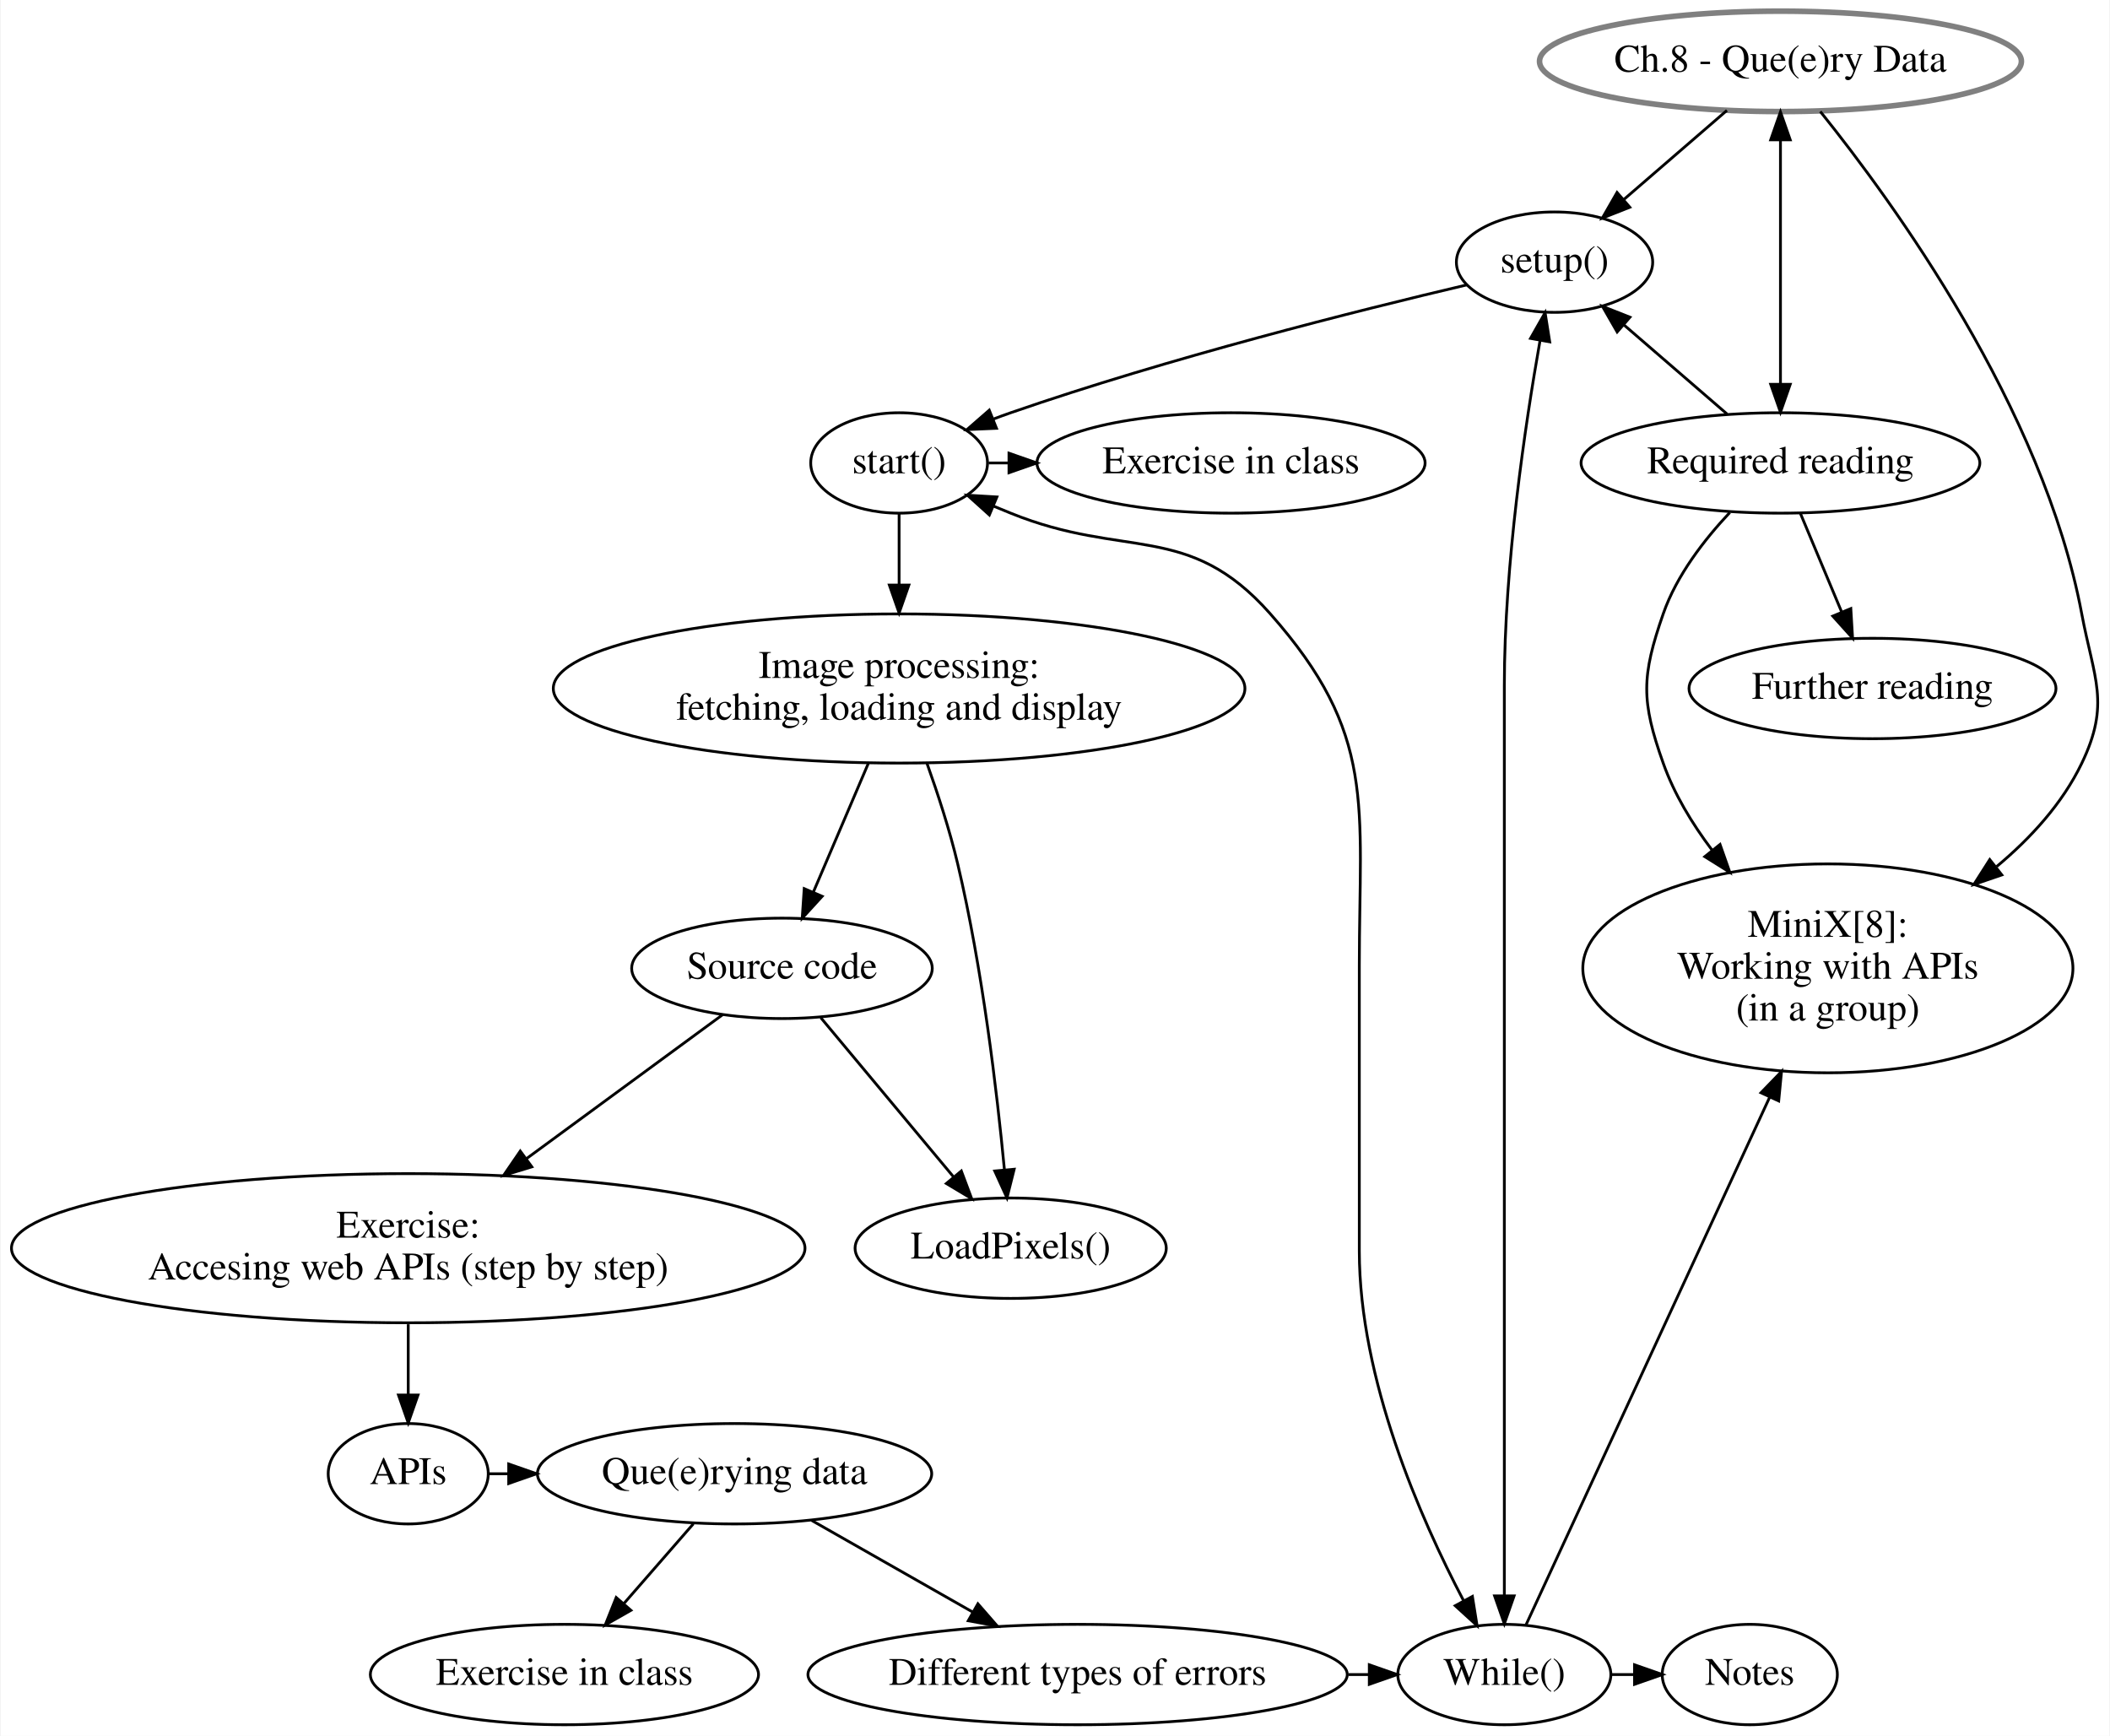
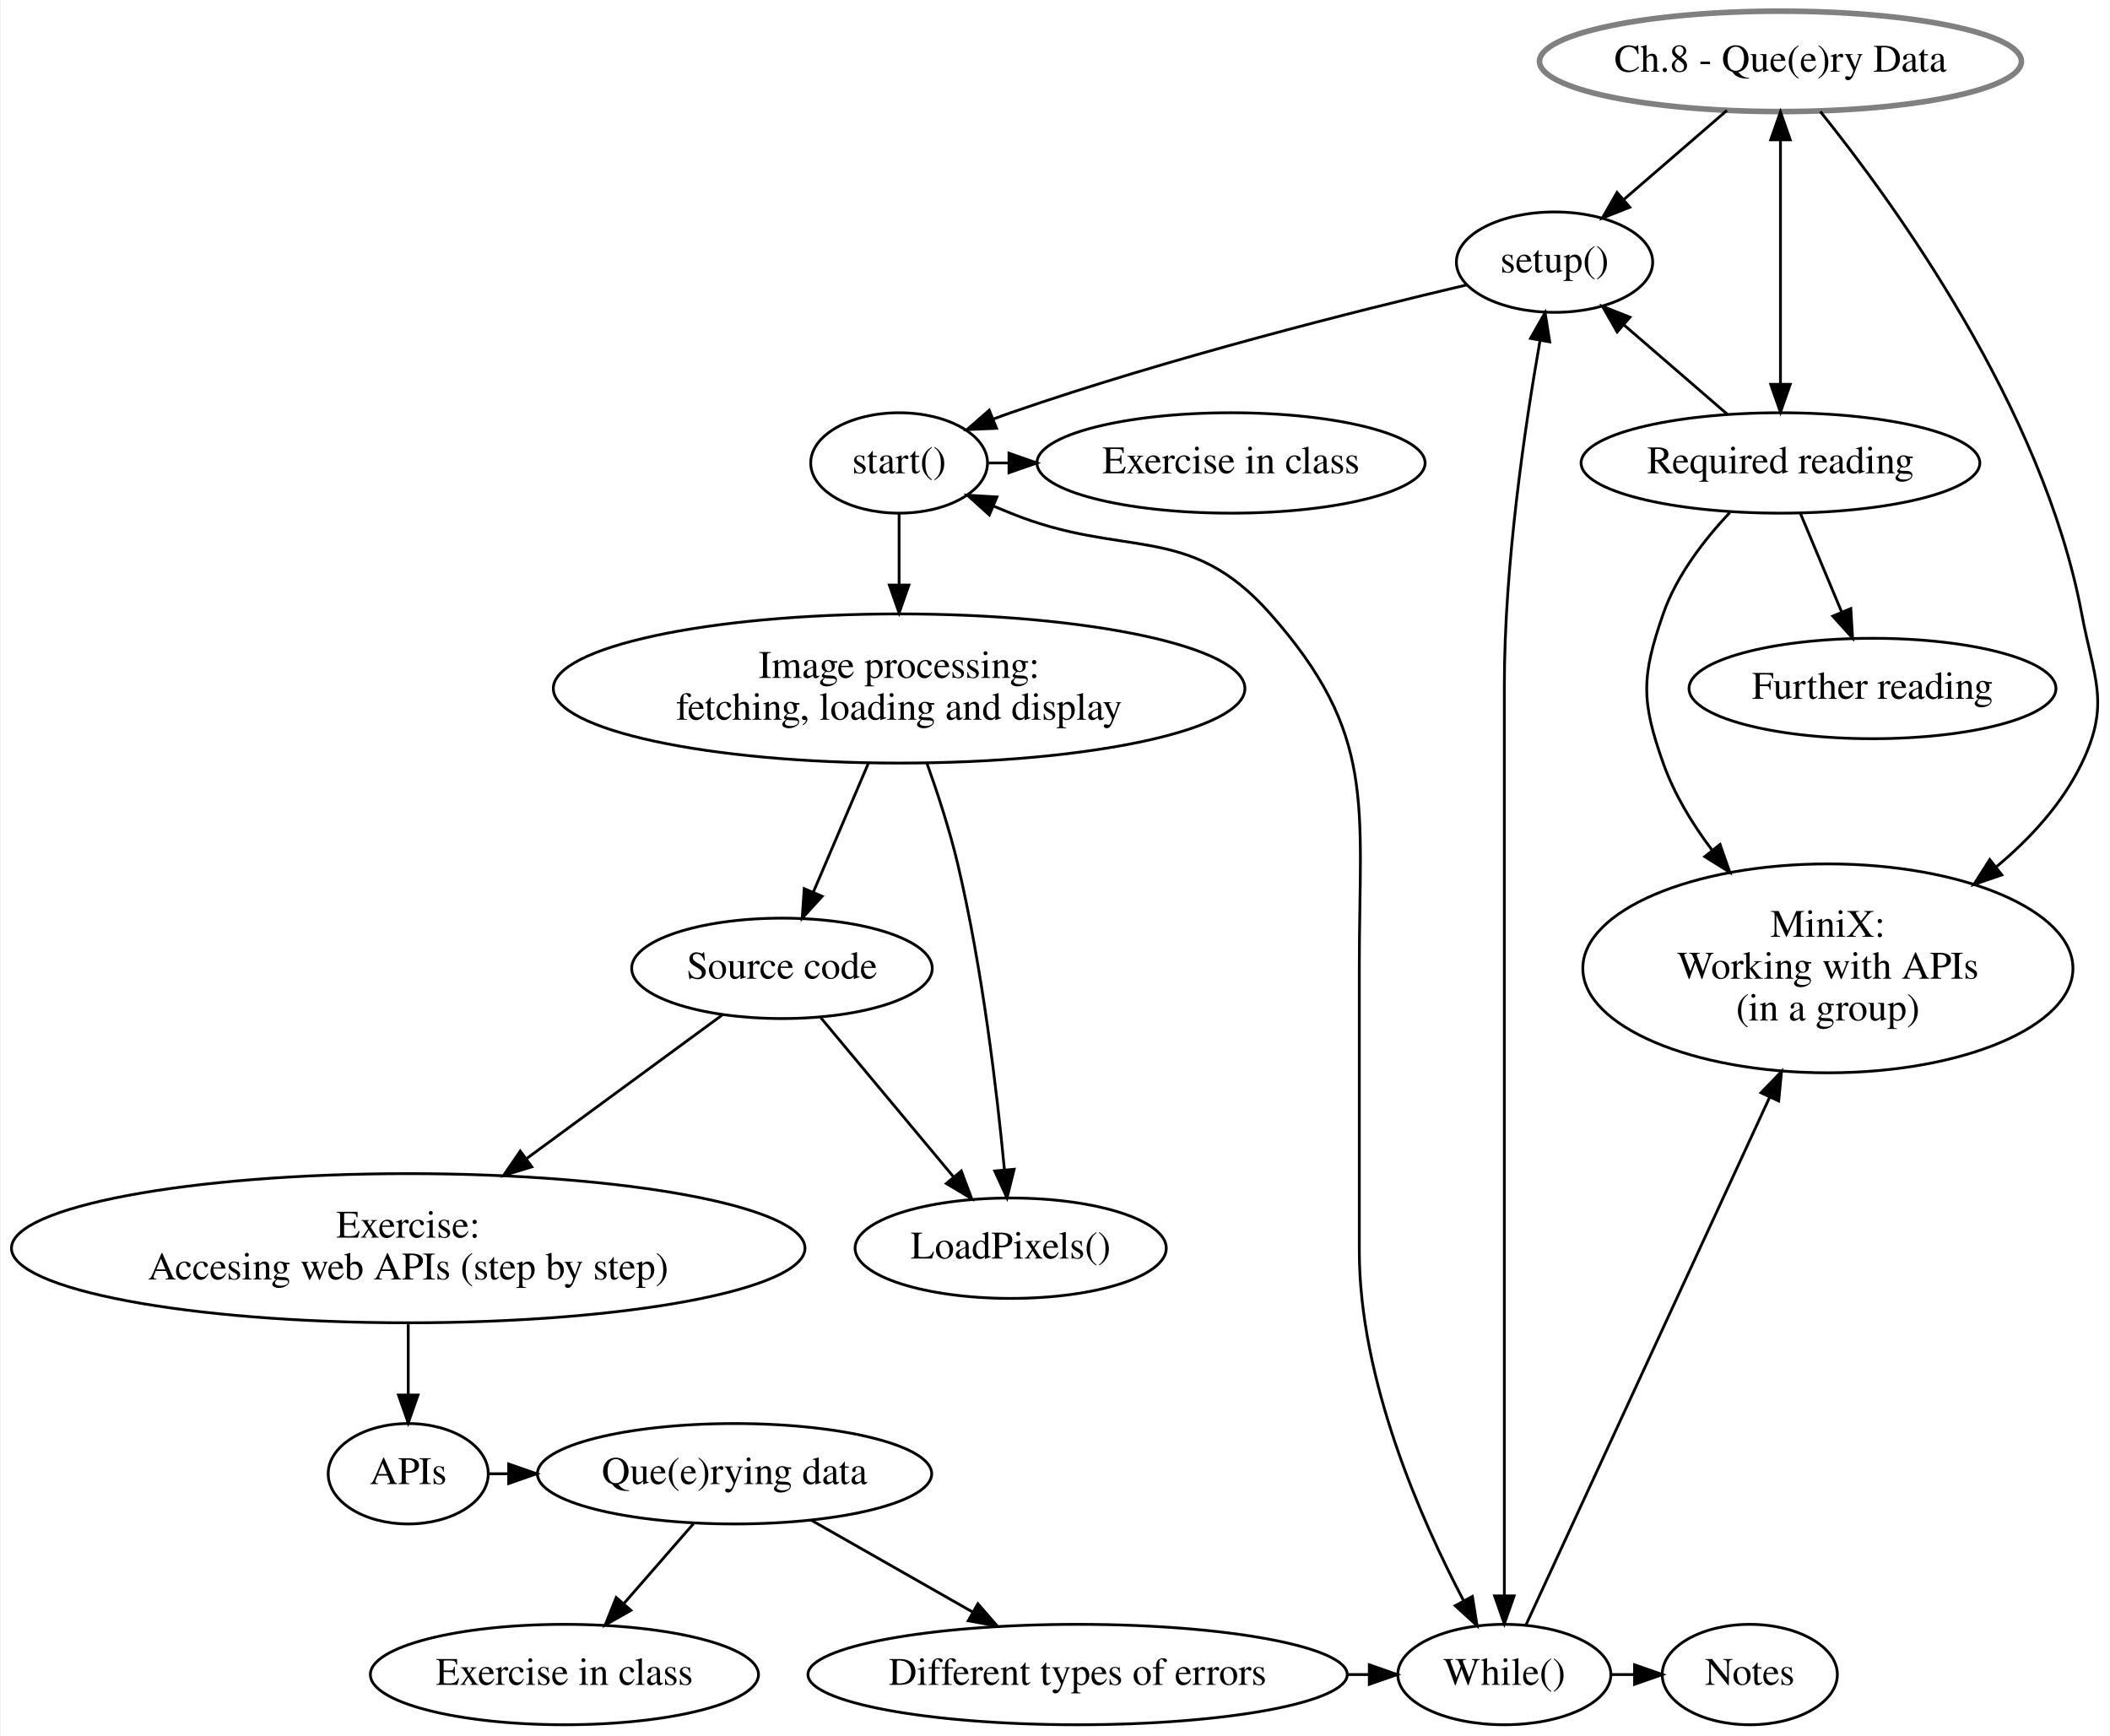
<svg xmlns="http://www.w3.org/2000/svg" width="756pt" height="622pt" viewBox="0.00 0.00 756.04 622.43">
  <g id="graph0" class="graph" transform="scale(1 1) rotate(0) translate(4 618.434)">
    <polygon fill="white" stroke="none" points="-4,4 -4,-618.434 752.042,-618.434 752.042,4 -4,4" />
    <g id="node1" class="node">
      <ellipse fill="none" stroke="grey" stroke-width="2" cx="634.128" cy="-596.434" rx="86.385" ry="18" />
      <text text-anchor="middle" x="634.128" y="-592.734" font-family="Times,serif" font-size="14.00">Ch.8 - Que(e)ry Data</text>
    </g>
    <g id="node2" class="node">
      <ellipse fill="none" stroke="black" cx="553.128" cy="-524.434" rx="35.194" ry="18" />
      <text text-anchor="middle" x="553.128" y="-520.734" font-family="Times,serif" font-size="14.00">setup()</text>
    </g>
    <g id="edge1" class="edge">
      <path fill="none" stroke="black" d="M614.933,-578.845C603.909,-569.318 589.943,-557.248 578.076,-546.993" />
      <polygon fill="black" stroke="black" points="580.113,-544.128 570.259,-540.237 575.536,-549.424 580.113,-544.128" />
    </g>
    <g id="node14" class="node">
      <ellipse fill="none" stroke="black" cx="651.128" cy="-271.217" rx="87.863" ry="37.453" />
-       <text text-anchor="middle" x="651.128" y="-282.517" font-family="Times,serif" font-size="14.00">MiniX[8]: </text>
+       <text text-anchor="middle" x="651.128" y="-282.517" font-family="Times,serif" font-size="14.00">MiniX: </text>
      <text text-anchor="middle" x="651.128" y="-267.517" font-family="Times,serif" font-size="14.00">Working with APIs</text>
      <text text-anchor="middle" x="651.128" y="-252.517" font-family="Times,serif" font-size="14.00">(in a group)</text>
    </g>
    <g id="edge6" class="edge">
      <path fill="none" stroke="black" d="M648.414,-578.453C674.474,-546.048 728.32,-472.037 742.128,-398.434 746.532,-374.959 752.498,-366.209 742.128,-344.693 735.223,-330.366 723.955,-317.994 711.661,-307.732" />
      <polygon fill="black" stroke="black" points="713.495,-304.721 703.47,-301.293 709.169,-310.225 713.495,-304.721" />
    </g>
    <g id="node15" class="node">
      <ellipse fill="none" stroke="black" cx="634.128" cy="-452.434" rx="71.487" ry="18" />
      <text text-anchor="middle" x="634.128" y="-448.734" font-family="Times,serif" font-size="14.00">Required reading</text>
    </g>
    <g id="edge4" class="edge">
      <path fill="none" stroke="black" d="M634.128,-568.113C634.128,-543.033 634.128,-506.061 634.128,-480.926" />
      <polygon fill="black" stroke="black" points="630.629,-568.305 634.128,-578.305 637.629,-568.305 630.629,-568.305" />
      <polygon fill="black" stroke="black" points="637.629,-480.623 634.128,-470.623 630.629,-480.623 637.629,-480.623" />
    </g>
    <g id="node3" class="node">
      <ellipse fill="none" stroke="black" cx="318.128" cy="-452.434" rx="31.695" ry="18" />
      <text text-anchor="middle" x="318.128" y="-448.734" font-family="Times,serif" font-size="14.00">start()</text>
    </g>
    <g id="edge2" class="edge">
      <path fill="none" stroke="black" d="M521.658,-516.282C482.775,-507.127 414.811,-490.079 358.128,-470.434 356.043,-469.711 353.912,-468.931 351.773,-468.117" />
      <polygon fill="black" stroke="black" points="353.045,-464.857 342.461,-464.399 350.449,-471.358 353.045,-464.857" />
    </g>
    <g id="node13" class="node">
      <ellipse fill="none" stroke="black" cx="535.128" cy="-18" rx="38.194" ry="18" />
      <text text-anchor="middle" x="535.128" y="-14.3" font-family="Times,serif" font-size="14.00">While()</text>
    </g>
    <g id="edge5" class="edge">
      <path fill="none" stroke="black" d="M547.899,-496.166C542.585,-466.039 535.128,-416.026 535.128,-372.563 535.128,-372.563 535.128,-372.563 535.128,-169.87 535.128,-126.713 535.128,-76.613 535.128,-46.384" />
      <polygon fill="black" stroke="black" points="544.512,-497.103 549.743,-506.317 551.4,-495.853 544.512,-497.103" />
      <polygon fill="black" stroke="black" points="538.629,-46.196 535.128,-36.196 531.629,-46.196 538.629,-46.196" />
    </g>
    <g id="node4" class="node">
      <ellipse fill="none" stroke="black" cx="437.128" cy="-452.434" rx="69.588" ry="18" />
      <text text-anchor="middle" x="437.128" y="-448.734" font-family="Times,serif" font-size="14.00">Exercise in class</text>
    </g>
    <g id="edge3" class="edge">
      <path fill="none" stroke="black" d="M350.203,-452.434C352.638,-452.434 355.073,-452.434 357.508,-452.434" />
      <polygon fill="black" stroke="black" points="357.52,-455.934 367.52,-452.434 357.52,-448.934 357.52,-455.934" />
    </g>
    <g id="node5" class="node">
      <ellipse fill="none" stroke="black" cx="318.128" cy="-371.563" rx="123.988" ry="26.741" />
      <text text-anchor="middle" x="318.128" y="-375.363" font-family="Times,serif" font-size="14.00">Image processing: </text>
      <text text-anchor="middle" x="318.128" y="-360.363" font-family="Times,serif" font-size="14.00">fetching, loading and display</text>
    </g>
    <g id="edge9" class="edge">
      <path fill="none" stroke="black" d="M318.128,-434.32C318.128,-426.83 318.128,-417.739 318.128,-408.861" />
      <polygon fill="black" stroke="black" points="321.629,-408.646 318.128,-398.646 314.629,-408.646 321.629,-408.646" />
    </g>
    <g id="edge19" class="edge">
      <path fill="none" stroke="black" d="M351.868,-437.002C353.984,-436.126 356.083,-435.264 358.128,-434.434 399.196,-417.763 421.741,-431.612 451.128,-398.434 489.5,-355.112 483.128,-330.088 483.128,-272.217 483.128,-272.217 483.128,-272.217 483.128,-169.87 483.128,-123.822 505.049,-73.97 520.425,-44.666" />
      <polygon fill="black" stroke="black" points="350.486,-433.787 342.614,-440.878 353.19,-440.243 350.486,-433.787" />
      <polygon fill="black" stroke="black" points="523.675,-46.012 525.348,-35.55 517.516,-42.686 523.675,-46.012" />
    </g>
    <g id="node6" class="node">
      <ellipse fill="none" stroke="black" cx="276.128" cy="-271.217" rx="53.891" ry="18" />
      <text text-anchor="middle" x="276.128" y="-267.517" font-family="Times,serif" font-size="14.00">Source code</text>
    </g>
    <g id="edge10" class="edge">
      <path fill="none" stroke="black" d="M307.093,-344.724C301.011,-330.482 293.477,-312.841 287.364,-298.525" />
      <polygon fill="black" stroke="black" points="290.54,-297.05 283.393,-289.228 284.102,-299.799 290.54,-297.05" />
    </g>
    <g id="node11" class="node">
      <ellipse fill="none" stroke="black" cx="358.128" cy="-170.87" rx="55.79" ry="18" />
      <text text-anchor="middle" x="358.128" y="-167.17" font-family="Times,serif" font-size="14.00">LoadPixels()</text>
    </g>
    <g id="edge12" class="edge">
      <path fill="none" stroke="black" d="M328.13,-344.692C332.048,-333.727 336.278,-320.725 339.128,-308.693 348.011,-271.199 353.228,-226.873 355.882,-199.06" />
      <polygon fill="black" stroke="black" points="359.384,-199.188 356.806,-188.912 352.413,-198.553 359.384,-199.188" />
    </g>
    <g id="node7" class="node">
      <ellipse fill="none" stroke="black" cx="142.128" cy="-170.87" rx="142.257" ry="26.741" />
      <text text-anchor="middle" x="142.128" y="-174.67" font-family="Times,serif" font-size="14.00">Exercise: </text>
      <text text-anchor="middle" x="142.128" y="-159.67" font-family="Times,serif" font-size="14.00">Accesing web APIs (step by step)</text>
    </g>
    <g id="edge13" class="edge">
      <path fill="none" stroke="black" d="M254.896,-254.633C236.016,-240.777 207.848,-220.104 184.388,-202.886" />
      <polygon fill="black" stroke="black" points="186.442,-200.052 176.309,-196.956 182.3,-205.695 186.442,-200.052" />
    </g>
    <g id="edge11" class="edge">
      <path fill="none" stroke="black" d="M290.039,-253.534C303.115,-237.851 322.845,-214.187 337.706,-196.364" />
      <polygon fill="black" stroke="black" points="340.434,-198.557 344.15,-188.635 335.058,-194.074 340.434,-198.557" />
    </g>
    <g id="node8" class="node">
      <ellipse fill="none" stroke="black" cx="142.128" cy="-90" rx="28.695" ry="18" />
      <text text-anchor="middle" x="142.128" y="-86.3" font-family="Times,serif" font-size="14.00">APIs</text>
    </g>
    <g id="edge14" class="edge">
      <path fill="none" stroke="black" d="M142.128,-143.607C142.128,-135.506 142.128,-126.568 142.128,-118.392" />
      <polygon fill="black" stroke="black" points="145.629,-118.22 142.128,-108.22 138.629,-118.22 145.629,-118.22" />
    </g>
    <g id="node9" class="node">
      <ellipse fill="none" stroke="black" cx="259.128" cy="-90" rx="70.688" ry="18" />
      <text text-anchor="middle" x="259.128" y="-86.3" font-family="Times,serif" font-size="14.00">Que(e)rying data</text>
    </g>
    <g id="edge15" class="edge">
      <path fill="none" stroke="black" d="M170.921,-90C173.254,-90 175.587,-90 177.92,-90" />
      <polygon fill="black" stroke="black" points="178.149,-93.5 188.149,-90 178.149,-86.5 178.149,-93.5" />
    </g>
    <g id="node10" class="node">
      <ellipse fill="none" stroke="black" cx="198.128" cy="-18" rx="69.588" ry="18" />
      <text text-anchor="middle" x="198.128" y="-14.3" font-family="Times,serif" font-size="14.00">Exercise in class</text>
    </g>
    <g id="edge16" class="edge">
      <path fill="none" stroke="black" d="M244.362,-72.055C236.869,-63.457 227.632,-52.857 219.389,-43.397" />
      <polygon fill="black" stroke="black" points="221.967,-41.029 212.759,-35.789 216.69,-45.628 221.967,-41.029" />
    </g>
    <g id="node12" class="node">
      <ellipse fill="none" stroke="black" cx="382.128" cy="-18" rx="96.683" ry="18" />
      <text text-anchor="middle" x="382.128" y="-14.3" font-family="Times,serif" font-size="14.00">Different types of errors</text>
    </g>
    <g id="edge17" class="edge">
      <path fill="none" stroke="black" d="M286.732,-73.291C303.775,-63.591 325.869,-51.017 344.502,-40.413" />
      <polygon fill="black" stroke="black" points="346.374,-43.375 353.334,-35.387 342.912,-37.291 346.374,-43.375" />
    </g>
    <g id="edge18" class="edge">
      <path fill="none" stroke="black" d="M479.248,-18C481.703,-18 484.159,-18 486.615,-18" />
      <polygon fill="black" stroke="black" points="486.71,-21.5 496.71,-18 486.71,-14.5 486.71,-21.5" />
    </g>
    <g id="edge21" class="edge">
      <path fill="none" stroke="black" d="M542.873,-35.772C560.505,-73.958 604.136,-168.446 630.307,-225.125" />
      <polygon fill="black" stroke="black" points="627.139,-226.612 634.508,-234.224 633.494,-223.677 627.139,-226.612" />
    </g>
    <g id="node17" class="node">
      <ellipse fill="none" stroke="black" cx="623.128" cy="-18" rx="31.396" ry="18" />
      <text text-anchor="middle" x="623.128" y="-14.3" font-family="Times,serif" font-size="14.00">Notes</text>
    </g>
    <g id="edge20" class="edge">
      <path fill="none" stroke="black" d="M573.628,-18C576.279,-18 578.93,-18 581.58,-18" />
      <polygon fill="black" stroke="black" points="581.804,-21.5 591.804,-18 581.804,-14.5 581.804,-21.5" />
    </g>
    <g id="edge8" class="edge">
      <path fill="none" stroke="black" d="M614.99,-469.973C603.975,-479.492 590.007,-491.564 578.131,-501.826" />
      <polygon fill="black" stroke="black" points="575.584,-499.402 570.306,-508.588 580.161,-504.698 575.584,-499.402" />
    </g>
    <g id="edge7" class="edge">
      <path fill="none" stroke="black" d="M615.963,-434.658C606.919,-425.046 596.916,-412.182 592.128,-398.434 584.275,-375.877 584.127,-367.198 592.128,-344.693 596.038,-333.697 602.409,-323.159 609.549,-313.689" />
      <polygon fill="black" stroke="black" points="612.461,-315.651 615.979,-305.657 606.997,-311.276 612.461,-315.651" />
    </g>
    <g id="node16" class="node">
      <ellipse fill="none" stroke="black" cx="667.128" cy="-371.563" rx="65.789" ry="18" />
      <text text-anchor="middle" x="667.128" y="-367.863" font-family="Times,serif" font-size="14.00">Further reading</text>
    </g>
    <g id="edge22" class="edge">
      <path fill="none" stroke="black" d="M641.289,-434.32C645.613,-423.985 651.214,-410.599 656.095,-398.934" />
      <polygon fill="black" stroke="black" points="659.351,-400.22 659.982,-389.644 652.893,-397.518 659.351,-400.22" />
    </g>
  </g>
</svg>
